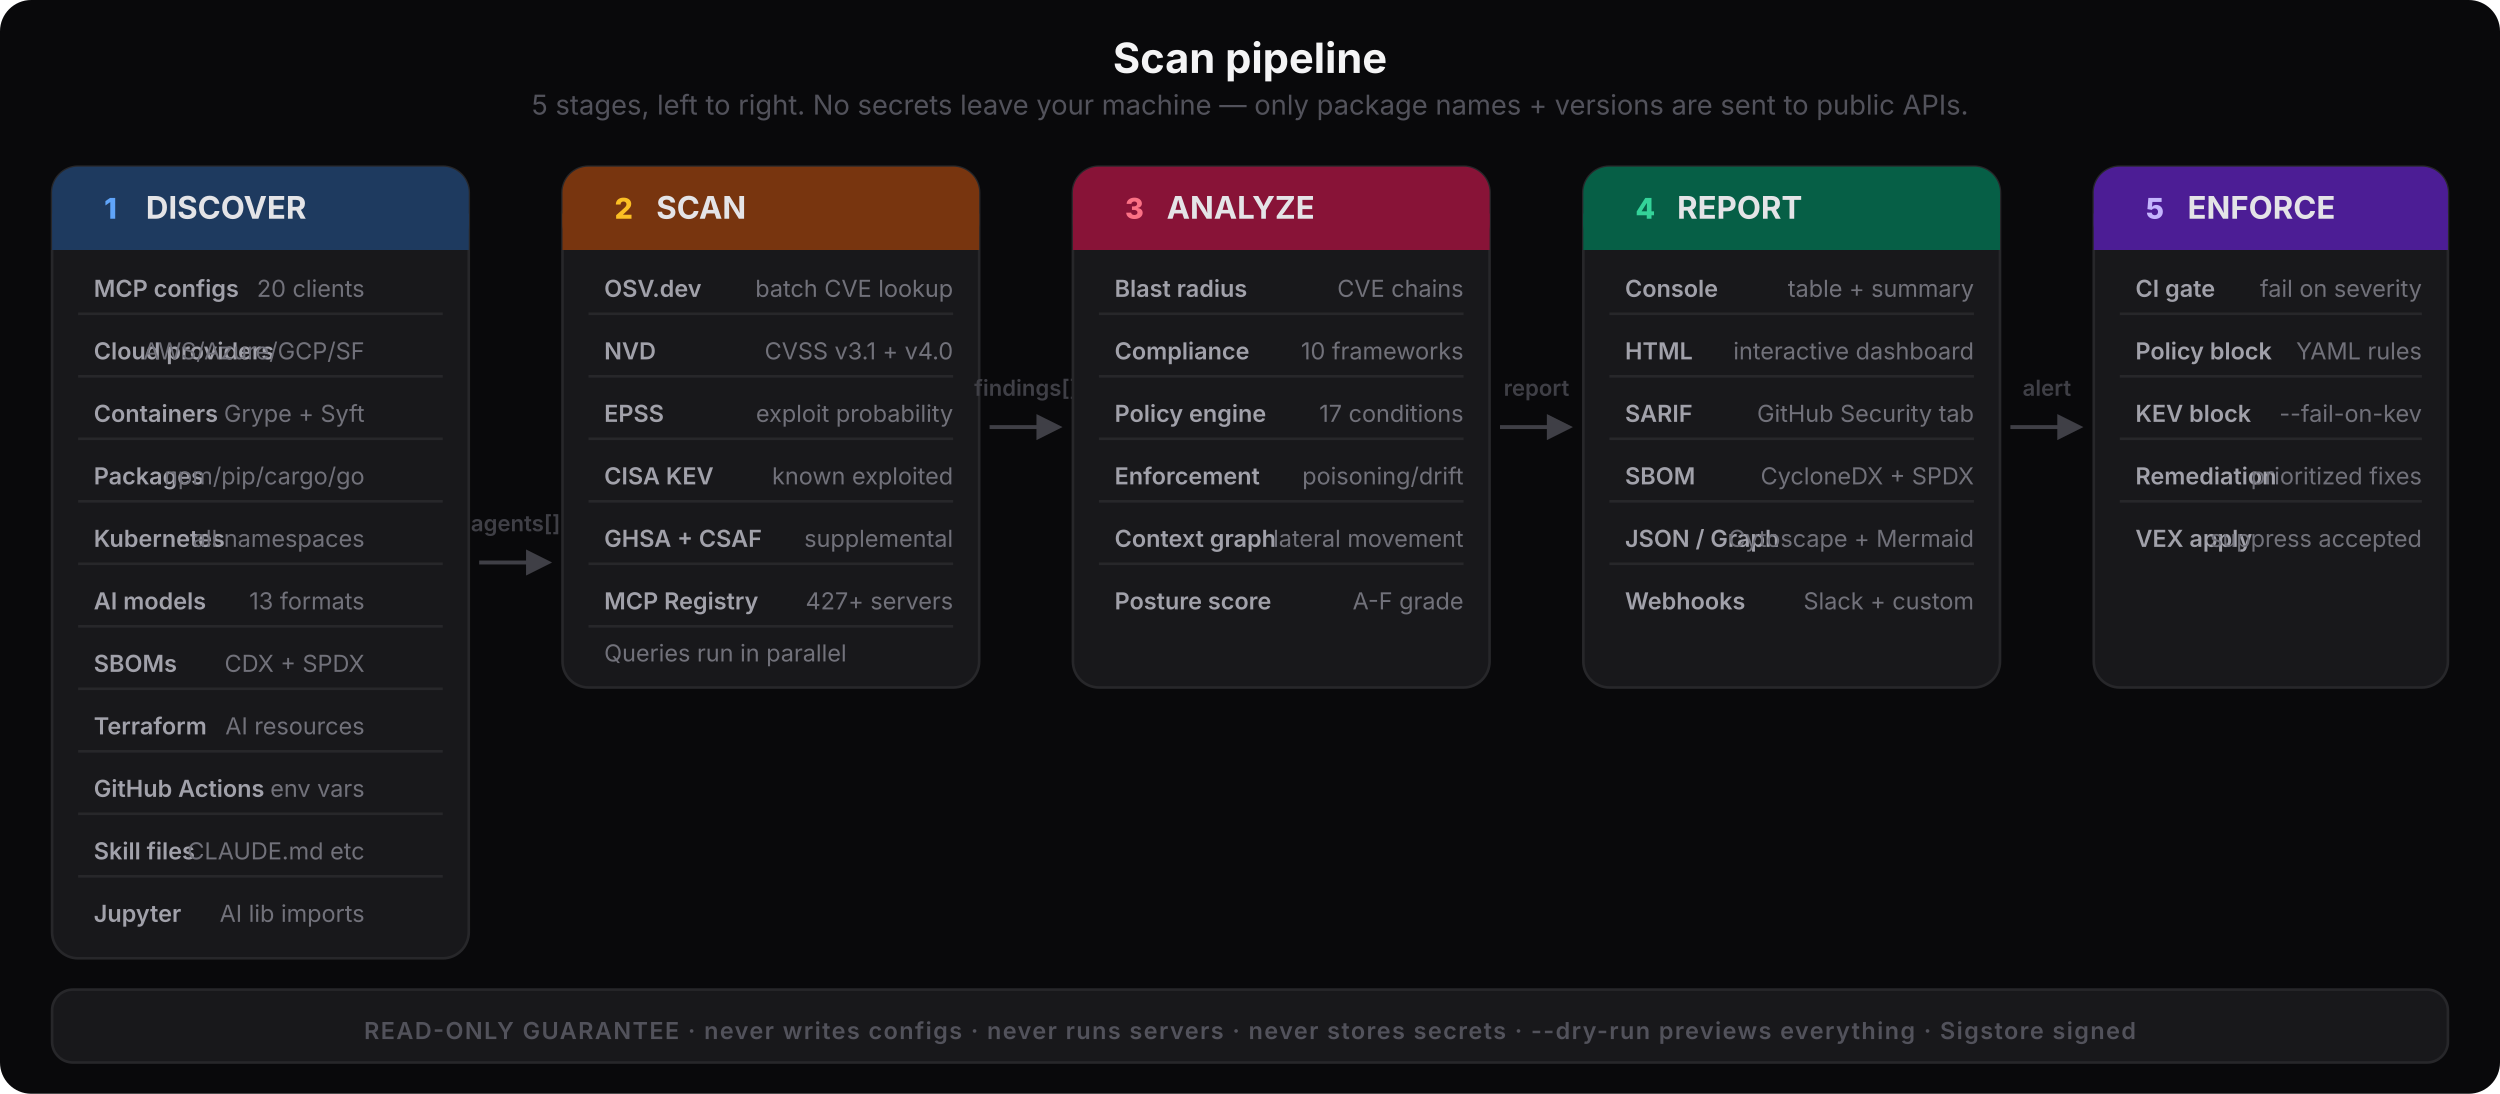
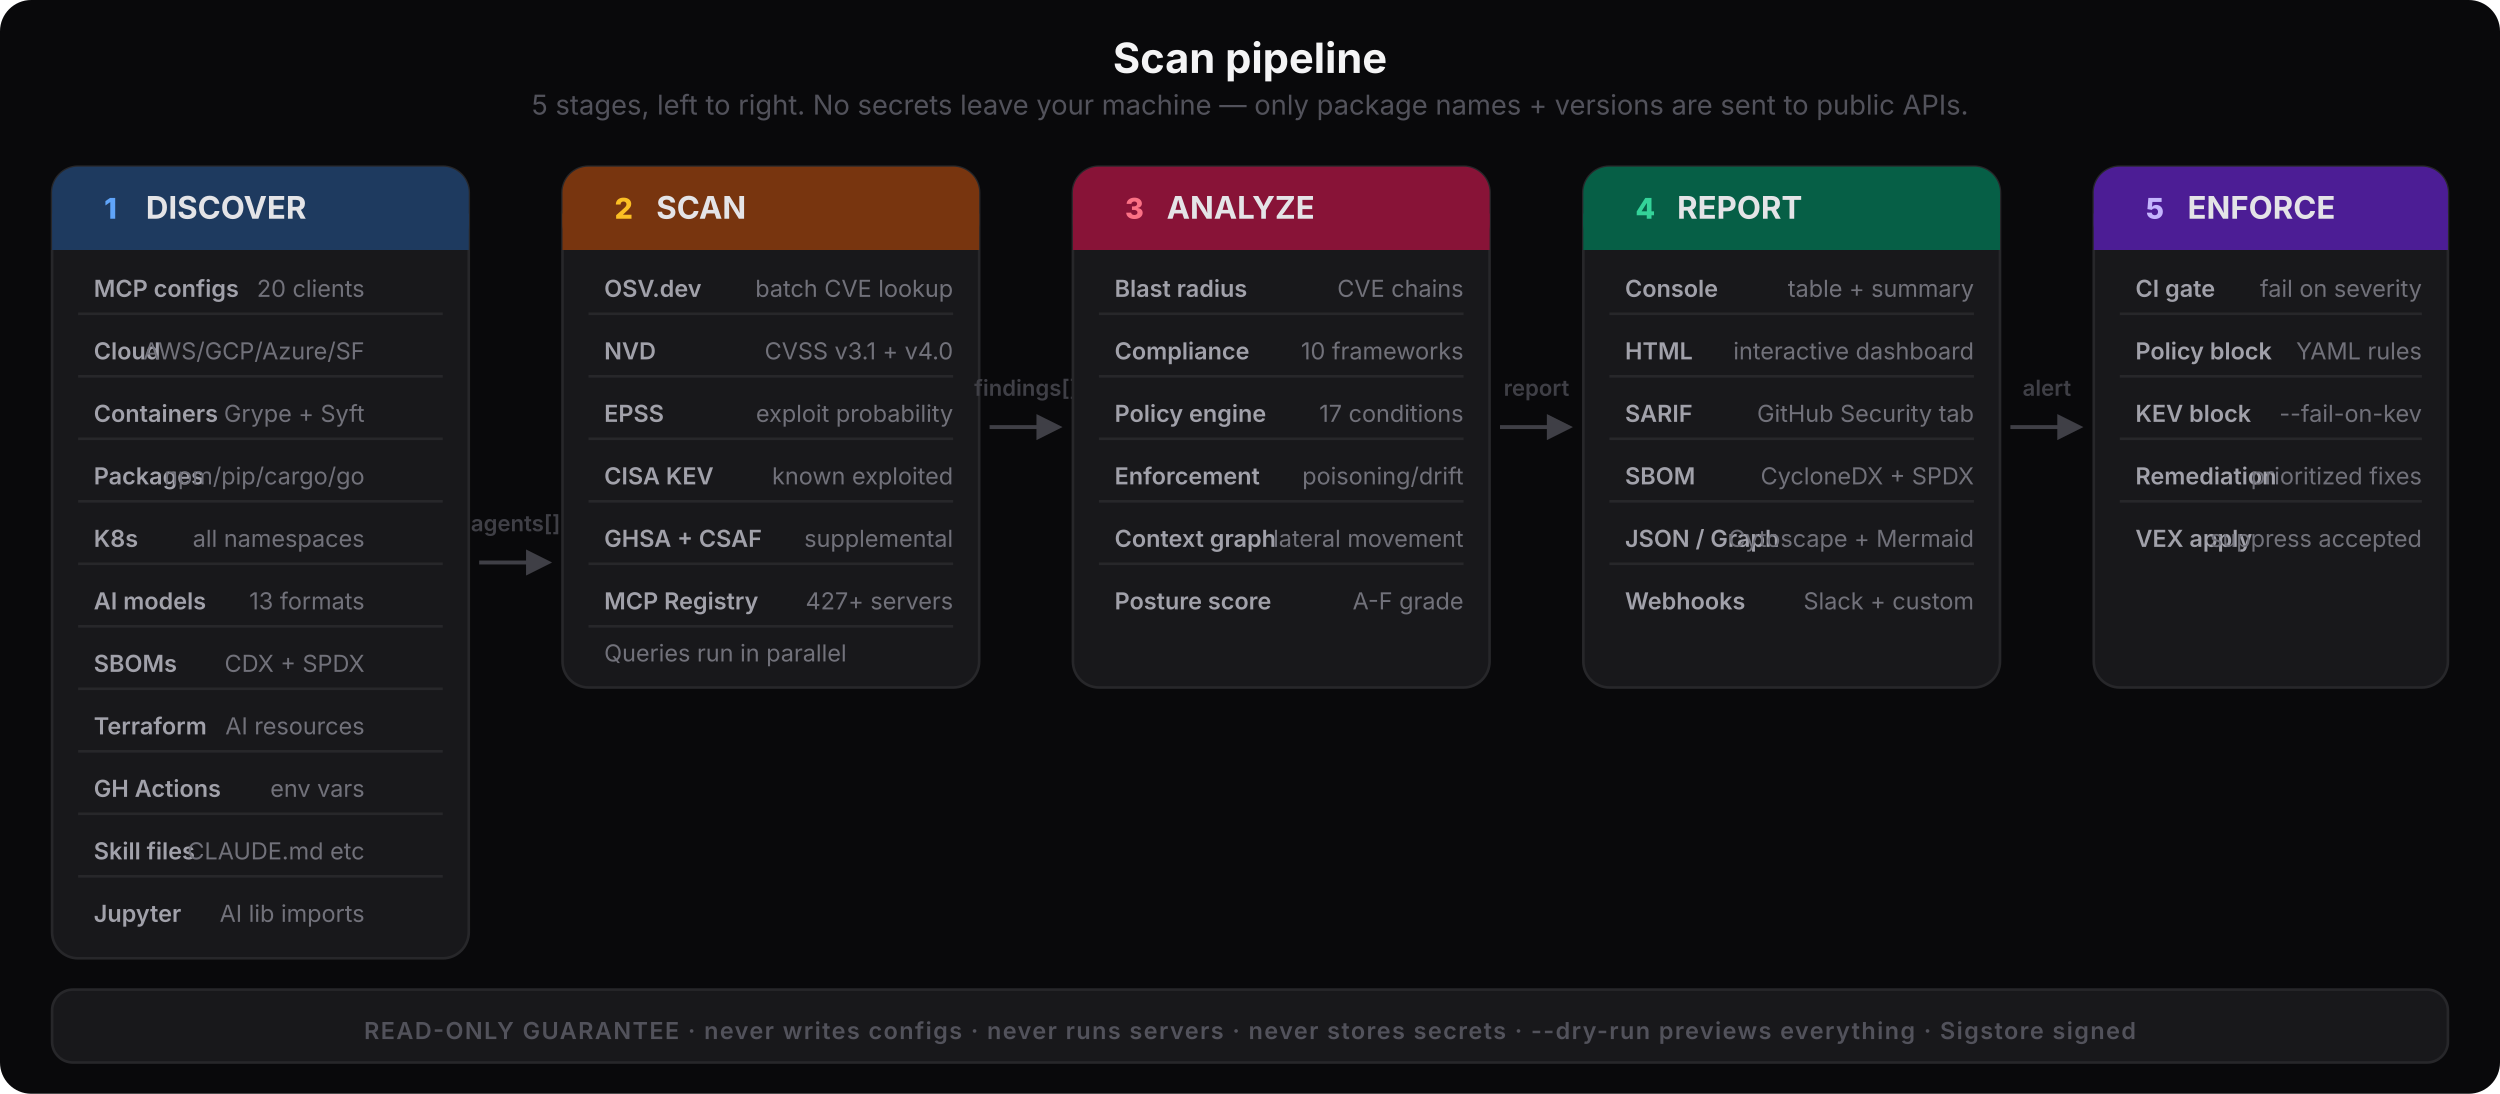
<svg xmlns="http://www.w3.org/2000/svg" viewBox="0 0 960 420" fill="none">
  <style>
    text { font-family: system-ui, -apple-system, 'Segoe UI', sans-serif; }
    .title { font-size: 16px; font-weight: 700; fill: #f4f4f5; }
    .subtitle { font-size: 10.5px; font-weight: 400; fill: #52525b; }
    .step-num { font-size: 11px; font-weight: 800; }
    .step-name { font-size: 12px; font-weight: 700; fill: #e4e4e7; }
    .step-desc { font-size: 9px; font-weight: 400; fill: #71717a; }
    .item-label { font-size: 9px; font-weight: 600; fill: #a1a1aa; }
    .arrow-label { font-size: 8.5px; font-weight: 600; fill: #3f3f46; }
  </style>
  <rect width="960" height="420" rx="12" fill="#09090b" />
  <text x="480" y="28" text-anchor="middle" class="title">Scan pipeline</text>
  <text x="480" y="44" text-anchor="middle" class="subtitle">5 stages, left to right. No secrets leave your machine — only package names + versions are sent to public APIs.</text>
  <rect x="20" y="64" width="160" height="304" rx="10" fill="#18181b" stroke="#27272a" stroke-width="1" />
  <rect x="20" y="64" width="160" height="32" rx="10" fill="#1e3a5f" />
  <rect x="20" y="82" width="160" height="14" fill="#1e3a5f" />
  <text x="40" y="84" class="step-num" fill="#60a5fa">1</text>
  <text x="56" y="84" class="step-name" fill="#93c5fd">DISCOVER</text>
  <text x="36" y="114" class="item-label" fill="#60a5fa">MCP configs</text>
  <text x="140" y="114" text-anchor="end" class="step-desc">20 clients</text>
  <rect x="30" y="120" width="140" height="1" fill="#27272a" />
-   <text x="36" y="138" class="item-label" fill="#60a5fa">Cloud providers</text>
-   <text x="140" y="138" text-anchor="end" class="step-desc">AWS/Azure/GCP/SF</text>
+   <text x="36" y="138" class="item-label" fill="#60a5fa">Cloud</text>
+   <text x="140" y="138" text-anchor="end" class="step-desc">AWS/GCP/Azure/SF</text>
  <rect x="30" y="144" width="140" height="1" fill="#27272a" />
  <text x="36" y="162" class="item-label" fill="#60a5fa">Containers</text>
  <text x="140" y="162" text-anchor="end" class="step-desc">Grype + Syft</text>
  <rect x="30" y="168" width="140" height="1" fill="#27272a" />
  <text x="36" y="186" class="item-label" fill="#60a5fa">Packages</text>
  <text x="140" y="186" text-anchor="end" class="step-desc">npm/pip/cargo/go</text>
  <rect x="30" y="192" width="140" height="1" fill="#27272a" />
-   <text x="36" y="210" class="item-label" fill="#60a5fa">Kubernetes</text>
+   <text x="36" y="210" class="item-label" fill="#60a5fa">K8s</text>
  <text x="140" y="210" text-anchor="end" class="step-desc">all namespaces</text>
  <rect x="30" y="216" width="140" height="1" fill="#27272a" />
  <text x="36" y="234" class="item-label" fill="#60a5fa">AI models</text>
  <text x="140" y="234" text-anchor="end" class="step-desc">13 formats</text>
  <rect x="30" y="240" width="140" height="1" fill="#27272a" />
  <text x="36" y="258" class="item-label" fill="#60a5fa">SBOMs</text>
  <text x="140" y="258" text-anchor="end" class="step-desc">CDX + SPDX</text>
  <rect x="30" y="264" width="140" height="1" fill="#27272a" />
  <text x="36" y="282" class="item-label" fill="#60a5fa">Terraform</text>
  <text x="140" y="282" text-anchor="end" class="step-desc">AI resources</text>
  <rect x="30" y="288" width="140" height="1" fill="#27272a" />
-   <text x="36" y="306" class="item-label" fill="#60a5fa">GitHub Actions</text>
+   <text x="36" y="306" class="item-label" fill="#60a5fa">GH Actions</text>
  <text x="140" y="306" text-anchor="end" class="step-desc">env vars</text>
  <rect x="30" y="312" width="140" height="1" fill="#27272a" />
  <text x="36" y="330" class="item-label" fill="#60a5fa">Skill files</text>
  <text x="140" y="330" text-anchor="end" class="step-desc">CLAUDE.md etc</text>
  <rect x="30" y="336" width="140" height="1" fill="#27272a" />
  <text x="36" y="354" class="item-label" fill="#60a5fa">Jupyter</text>
  <text x="140" y="354" text-anchor="end" class="step-desc">AI lib imports</text>
  <line x1="184" y1="216" x2="204" y2="216" stroke="#3f3f46" stroke-width="1.5" />
  <polygon points="202,211 212,216 202,221" fill="#3f3f46" />
  <text x="198" y="204" text-anchor="middle" class="arrow-label">agents[]</text>
  <rect x="216" y="64" width="160" height="200" rx="10" fill="#18181b" stroke="#27272a" stroke-width="1" />
  <rect x="216" y="64" width="160" height="32" rx="10" fill="#78350f" />
  <rect x="216" y="82" width="160" height="14" fill="#78350f" />
  <text x="236" y="84" class="step-num" fill="#fbbf24">2</text>
  <text x="252" y="84" class="step-name" fill="#fde68a">SCAN</text>
  <text x="232" y="114" class="item-label" fill="#fbbf24">OSV.dev</text>
  <text x="366" y="114" text-anchor="end" class="step-desc">batch CVE lookup</text>
  <rect x="226" y="120" width="140" height="1" fill="#27272a" />
  <text x="232" y="138" class="item-label" fill="#fbbf24">NVD</text>
  <text x="366" y="138" text-anchor="end" class="step-desc">CVSS v3.1 + v4.0</text>
  <rect x="226" y="144" width="140" height="1" fill="#27272a" />
  <text x="232" y="162" class="item-label" fill="#fbbf24">EPSS</text>
  <text x="366" y="162" text-anchor="end" class="step-desc">exploit probability</text>
  <rect x="226" y="168" width="140" height="1" fill="#27272a" />
  <text x="232" y="186" class="item-label" fill="#fbbf24">CISA KEV</text>
  <text x="366" y="186" text-anchor="end" class="step-desc">known exploited</text>
  <rect x="226" y="192" width="140" height="1" fill="#27272a" />
  <text x="232" y="210" class="item-label" fill="#fbbf24">GHSA + CSAF</text>
  <text x="366" y="210" text-anchor="end" class="step-desc">supplemental</text>
  <rect x="226" y="216" width="140" height="1" fill="#27272a" />
  <text x="232" y="234" class="item-label" fill="#fbbf24">MCP Registry</text>
  <text x="366" y="234" text-anchor="end" class="step-desc">427+ servers</text>
  <rect x="226" y="240" width="140" height="1" fill="#27272a" />
  <text x="232" y="254" class="step-desc">Queries run in parallel</text>
  <line x1="380" y1="164" x2="400" y2="164" stroke="#3f3f46" stroke-width="1.5" />
  <polygon points="398,159 408,164 398,169" fill="#3f3f46" />
  <text x="394" y="152" text-anchor="middle" class="arrow-label">findings[]</text>
  <rect x="412" y="64" width="160" height="200" rx="10" fill="#18181b" stroke="#27272a" stroke-width="1" />
  <rect x="412" y="64" width="160" height="32" rx="10" fill="#881337" />
  <rect x="412" y="82" width="160" height="14" fill="#881337" />
  <text x="432" y="84" class="step-num" fill="#fb7185">3</text>
  <text x="448" y="84" class="step-name" fill="#fecdd3">ANALYZE</text>
  <text x="428" y="114" class="item-label" fill="#fb7185">Blast radius</text>
  <text x="562" y="114" text-anchor="end" class="step-desc">CVE chains</text>
  <rect x="422" y="120" width="140" height="1" fill="#27272a" />
  <text x="428" y="138" class="item-label" fill="#fb7185">Compliance</text>
  <text x="562" y="138" text-anchor="end" class="step-desc">10 frameworks</text>
  <rect x="422" y="144" width="140" height="1" fill="#27272a" />
  <text x="428" y="162" class="item-label" fill="#fb7185">Policy engine</text>
  <text x="562" y="162" text-anchor="end" class="step-desc">17 conditions</text>
  <rect x="422" y="168" width="140" height="1" fill="#27272a" />
  <text x="428" y="186" class="item-label" fill="#fb7185">Enforcement</text>
  <text x="562" y="186" text-anchor="end" class="step-desc">poisoning/drift</text>
  <rect x="422" y="192" width="140" height="1" fill="#27272a" />
  <text x="428" y="210" class="item-label" fill="#fb7185">Context graph</text>
  <text x="562" y="210" text-anchor="end" class="step-desc">lateral movement</text>
  <rect x="422" y="216" width="140" height="1" fill="#27272a" />
  <text x="428" y="234" class="item-label" fill="#fb7185">Posture score</text>
  <text x="562" y="234" text-anchor="end" class="step-desc">A-F grade</text>
  <line x1="576" y1="164" x2="596" y2="164" stroke="#3f3f46" stroke-width="1.5" />
  <polygon points="594,159 604,164 594,169" fill="#3f3f46" />
  <text x="590" y="152" text-anchor="middle" class="arrow-label">report</text>
  <rect x="608" y="64" width="160" height="200" rx="10" fill="#18181b" stroke="#27272a" stroke-width="1" />
  <rect x="608" y="64" width="160" height="32" rx="10" fill="#065f46" />
  <rect x="608" y="82" width="160" height="14" fill="#065f46" />
  <text x="628" y="84" class="step-num" fill="#34d399">4</text>
  <text x="644" y="84" class="step-name" fill="#a7f3d0">REPORT</text>
  <text x="624" y="114" class="item-label" fill="#34d399">Console</text>
  <text x="758" y="114" text-anchor="end" class="step-desc">table + summary</text>
  <rect x="618" y="120" width="140" height="1" fill="#27272a" />
  <text x="624" y="138" class="item-label" fill="#34d399">HTML</text>
  <text x="758" y="138" text-anchor="end" class="step-desc">interactive dashboard</text>
  <rect x="618" y="144" width="140" height="1" fill="#27272a" />
  <text x="624" y="162" class="item-label" fill="#34d399">SARIF</text>
  <text x="758" y="162" text-anchor="end" class="step-desc">GitHub Security tab</text>
  <rect x="618" y="168" width="140" height="1" fill="#27272a" />
  <text x="624" y="186" class="item-label" fill="#34d399">SBOM</text>
  <text x="758" y="186" text-anchor="end" class="step-desc">CycloneDX + SPDX</text>
  <rect x="618" y="192" width="140" height="1" fill="#27272a" />
  <text x="624" y="210" class="item-label" fill="#34d399">JSON / Graph</text>
  <text x="758" y="210" text-anchor="end" class="step-desc">Cytoscape + Mermaid</text>
  <rect x="618" y="216" width="140" height="1" fill="#27272a" />
  <text x="624" y="234" class="item-label" fill="#34d399">Webhooks</text>
  <text x="758" y="234" text-anchor="end" class="step-desc">Slack + custom</text>
  <line x1="772" y1="164" x2="792" y2="164" stroke="#3f3f46" stroke-width="1.5" />
  <polygon points="790,159 800,164 790,169" fill="#3f3f46" />
  <text x="786" y="152" text-anchor="middle" class="arrow-label">alert</text>
  <rect x="804" y="64" width="136" height="200" rx="10" fill="#18181b" stroke="#27272a" stroke-width="1" />
  <rect x="804" y="64" width="136" height="32" rx="10" fill="#4c1d95" />
  <rect x="804" y="82" width="136" height="14" fill="#4c1d95" />
  <text x="824" y="84" class="step-num" fill="#c4b5fd">5</text>
  <text x="840" y="84" class="step-name" fill="#ddd6fe">ENFORCE</text>
  <text x="820" y="114" class="item-label" fill="#c4b5fd">CI gate</text>
  <text x="930" y="114" text-anchor="end" class="step-desc">fail on severity</text>
  <rect x="814" y="120" width="116" height="1" fill="#27272a" />
  <text x="820" y="138" class="item-label" fill="#c4b5fd">Policy block</text>
  <text x="930" y="138" text-anchor="end" class="step-desc">YAML rules</text>
  <rect x="814" y="144" width="116" height="1" fill="#27272a" />
  <text x="820" y="162" class="item-label" fill="#c4b5fd">KEV block</text>
  <text x="930" y="162" text-anchor="end" class="step-desc">--fail-on-kev</text>
  <rect x="814" y="168" width="116" height="1" fill="#27272a" />
  <text x="820" y="186" class="item-label" fill="#c4b5fd">Remediation</text>
  <text x="930" y="186" text-anchor="end" class="step-desc">prioritized fixes</text>
  <rect x="814" y="192" width="116" height="1" fill="#27272a" />
  <text x="820" y="210" class="item-label" fill="#c4b5fd">VEX apply</text>
  <text x="930" y="210" text-anchor="end" class="step-desc">suppress accepted</text>
  <rect x="20" y="380" width="920" height="28" rx="8" fill="#18181b" stroke="#27272a" stroke-width="1" />
  <text x="480" y="399" text-anchor="middle" font-size="9" font-weight="600" fill="#52525b" letter-spacing="0.06em" font-family="system-ui, sans-serif">READ-ONLY GUARANTEE · never writes configs · never runs servers · never stores secrets · --dry-run previews everything · Sigstore signed</text>
</svg>
